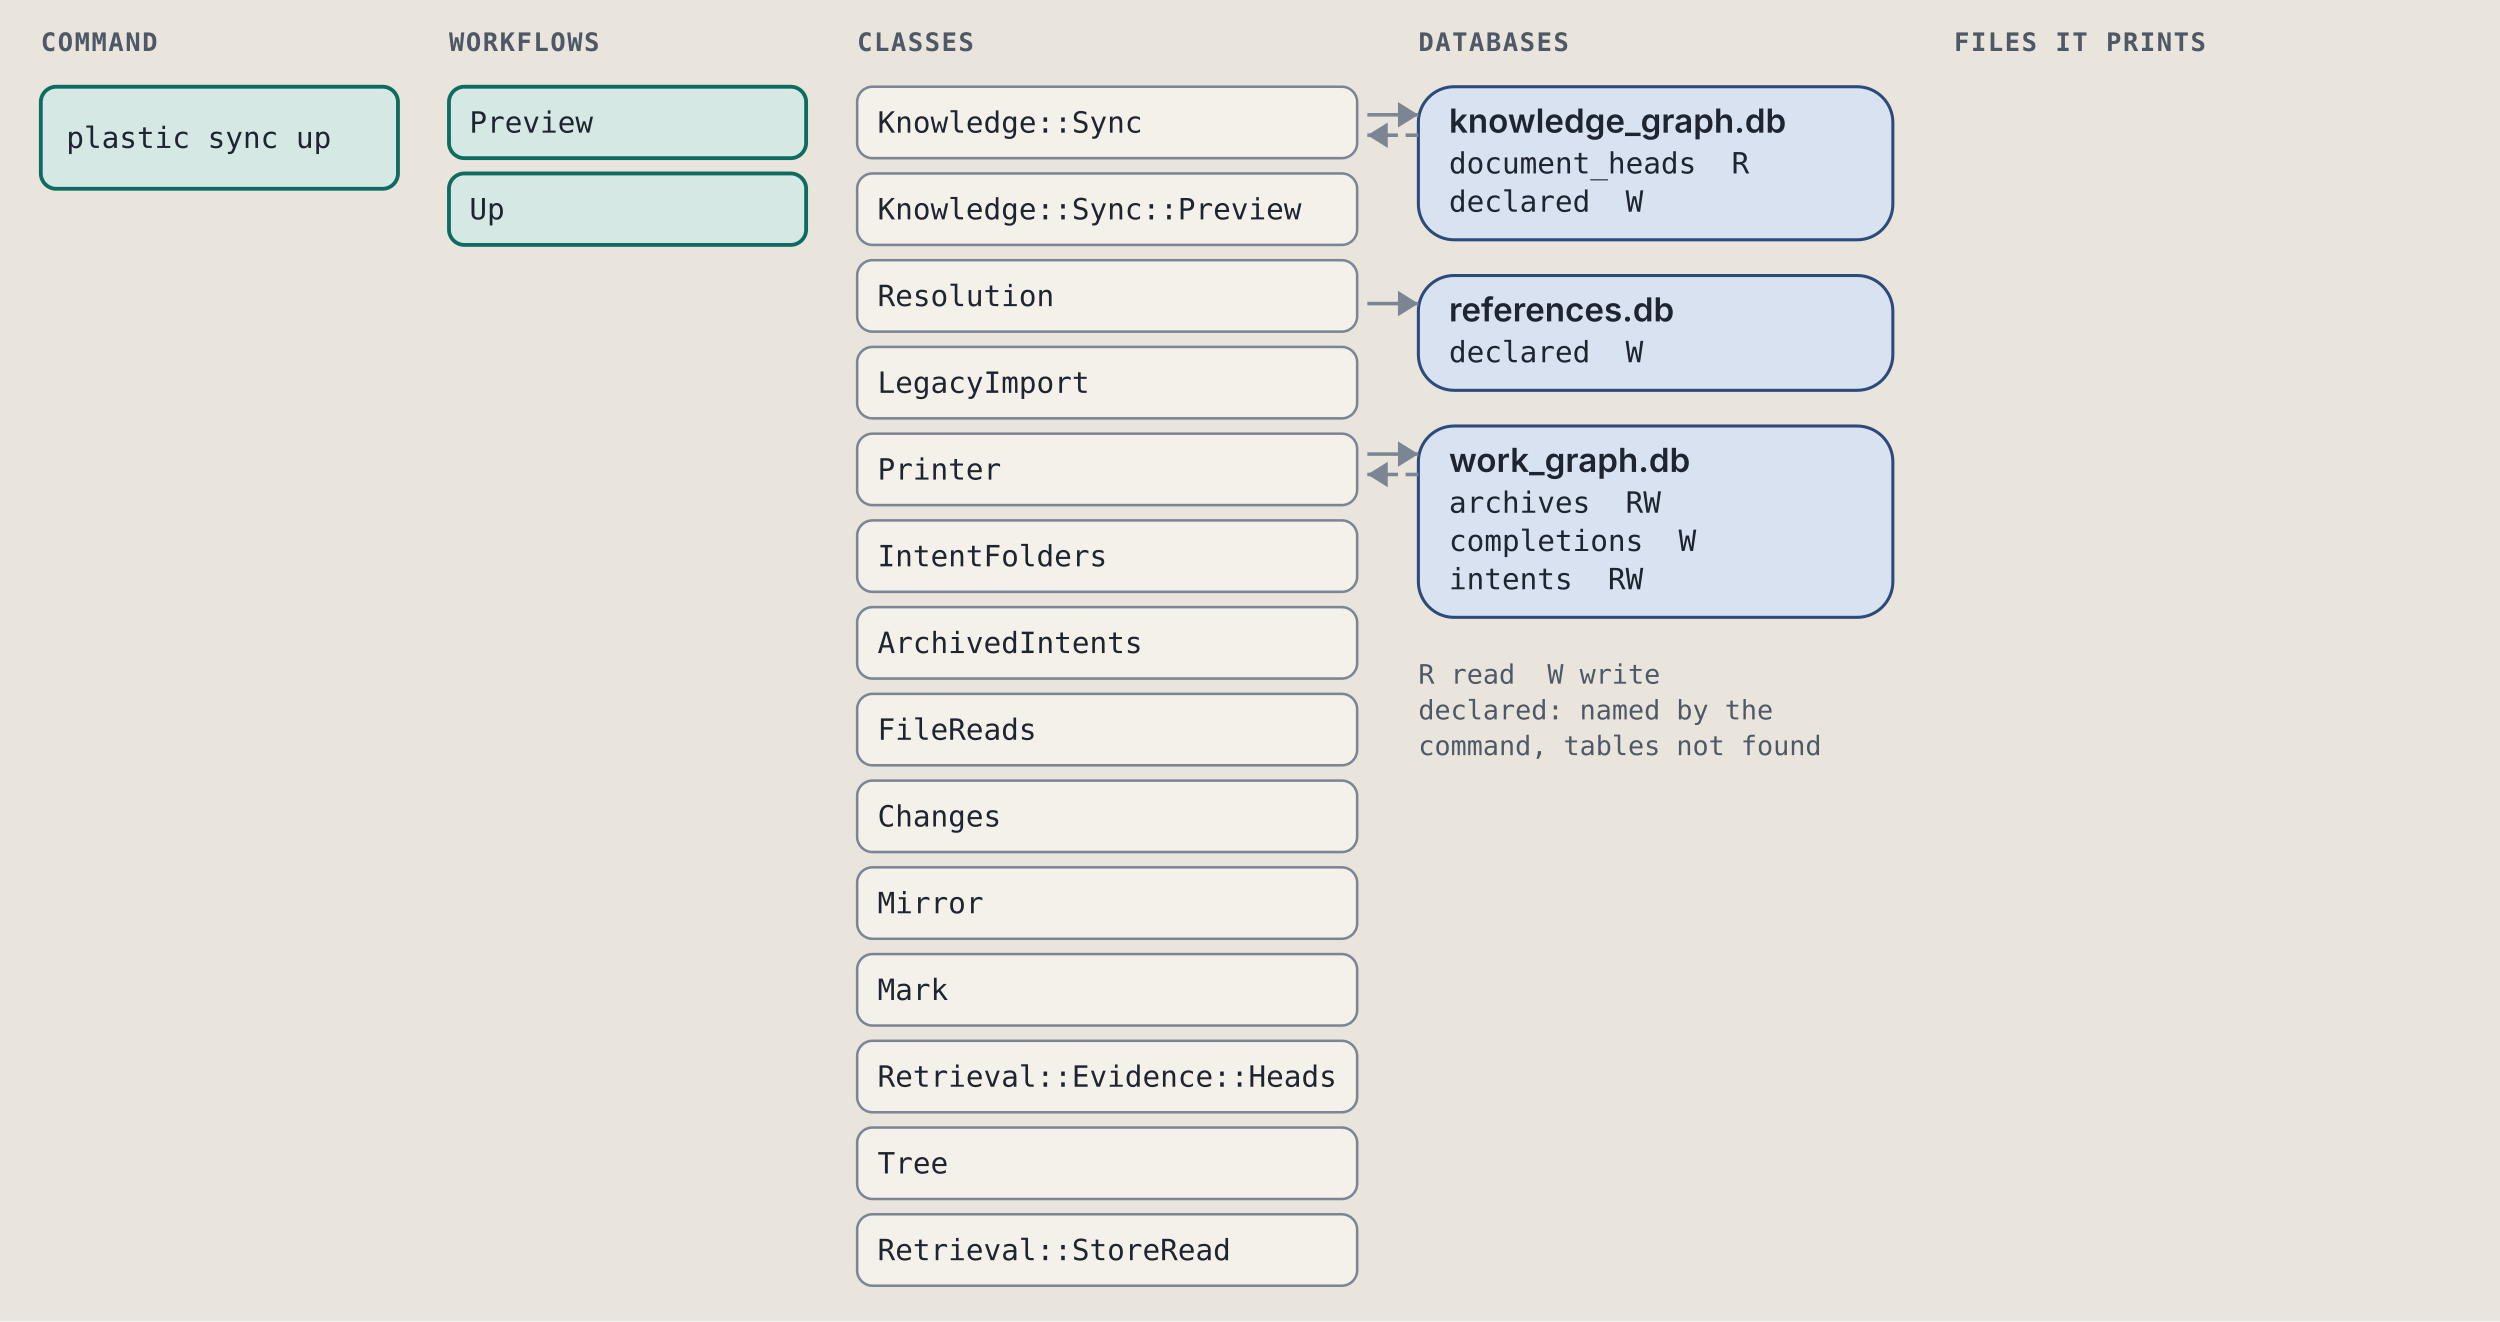
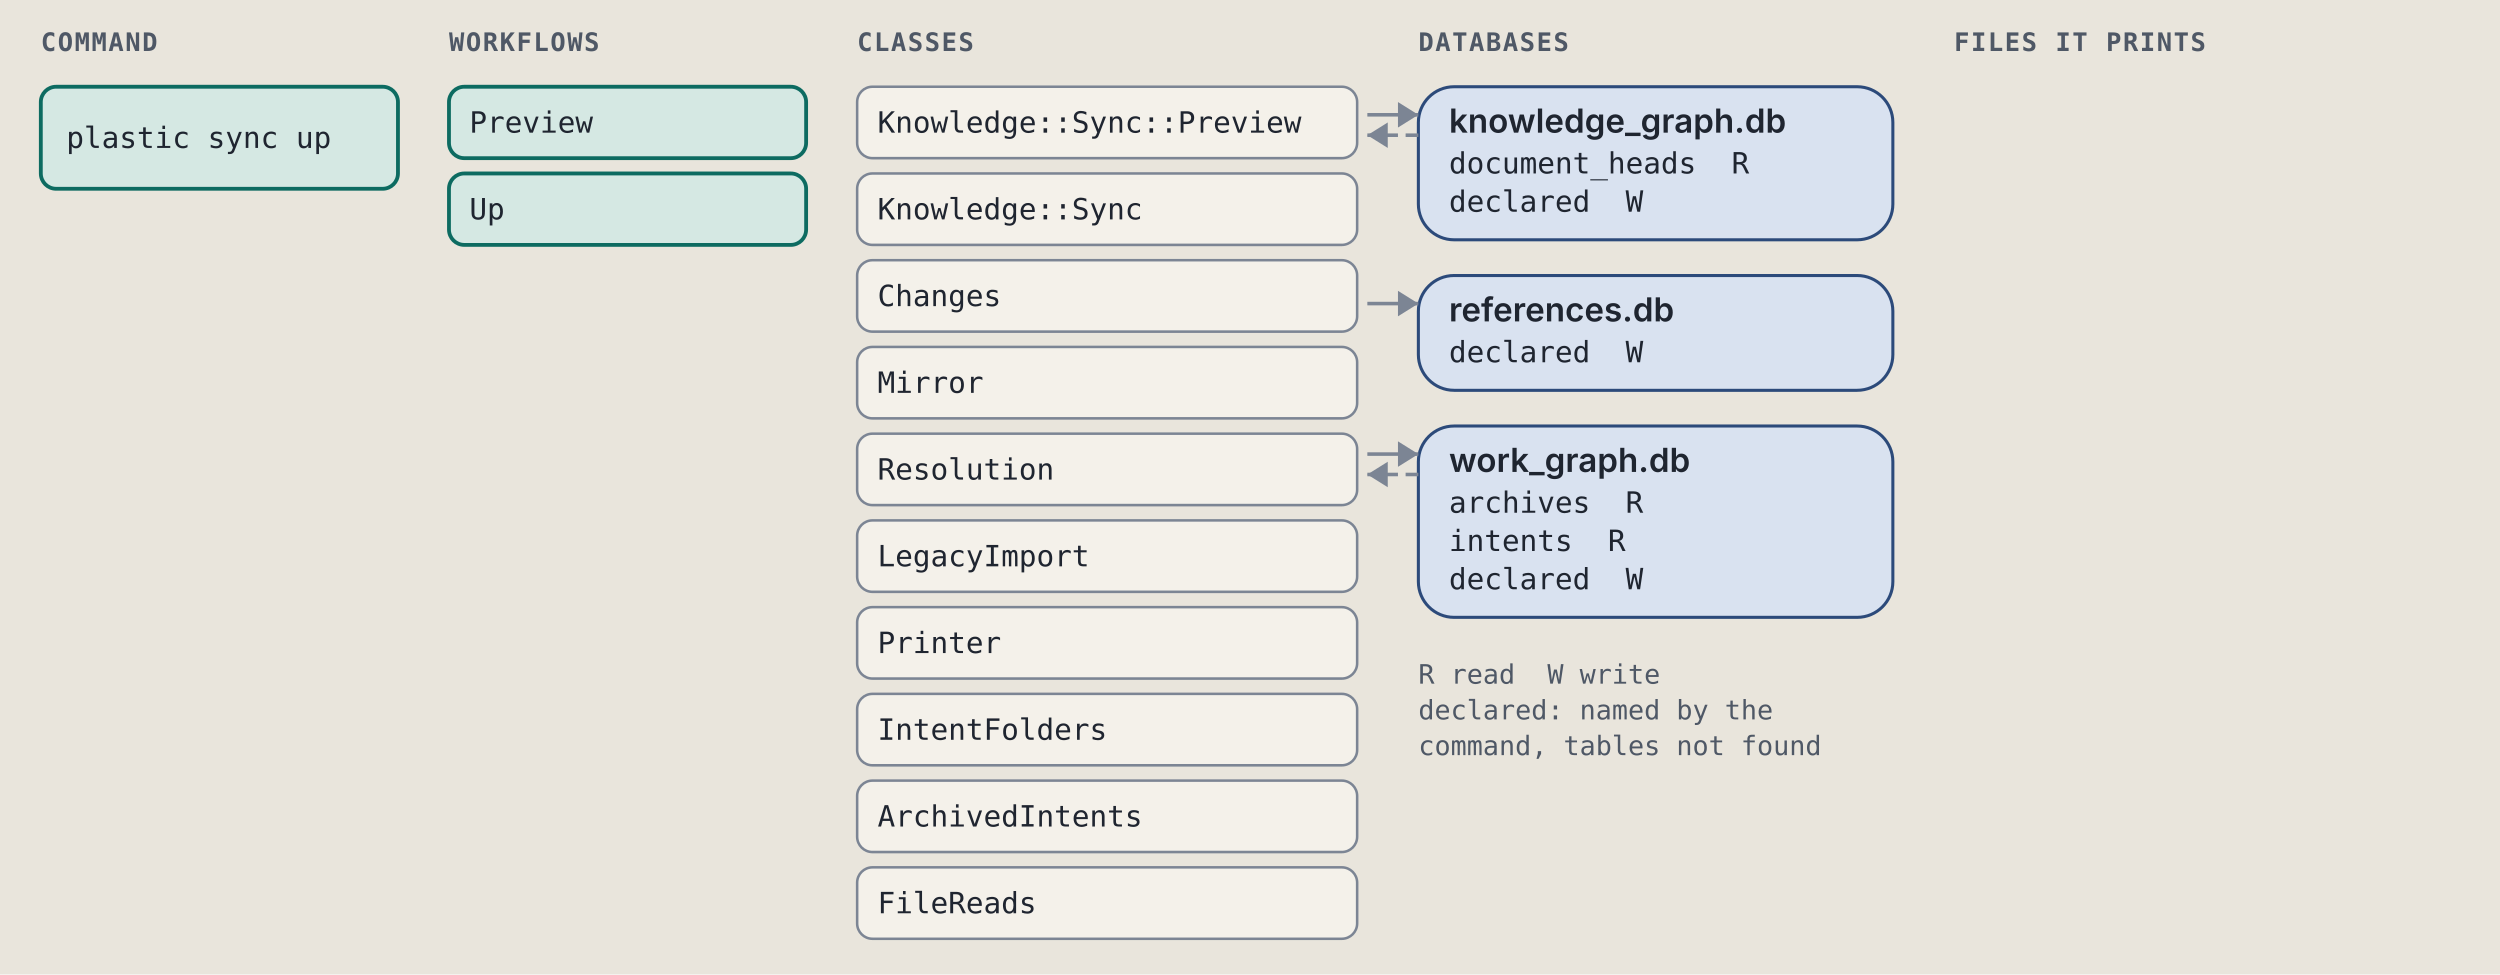
- <svg xmlns="http://www.w3.org/2000/svg" viewBox="0 0 980 518" width="980" height="518" role="img" xml:space="preserve">
+ <svg xmlns="http://www.w3.org/2000/svg" viewBox="0 0 980 382" width="980" height="382" role="img" xml:space="preserve">
  <style>.ground { fill: #e9e5dc; }
.card { fill: #f4f1ea; stroke: #7c8594; stroke-width: 1; }
.lane-code { fill: #d5e8e3; stroke: #0d6b61; stroke-width: 1.5; }
.lane-agent { fill: #f1e2c7; stroke: #9a5508; stroke-width: 1.5; }
.stop-refusal { fill: #e4dcf5; stroke: #5b35b0; stroke-width: 1.2; }
.stop-failure { fill: #f4d9d4; stroke: #a8261b; stroke-width: 1.2; }
.end { fill: #d9e2f0; stroke: #2c4a7a; stroke-width: 1.2; }
.wire { fill: none; stroke: #7c8594; stroke-width: 1.4; }
.wire-read { fill: none; stroke: #7c8594; stroke-width: 1.4; stroke-dasharray: 5 3; }
.wire-refusal { fill: none; stroke: #5b35b0; stroke-width: 1.2; stroke-dasharray: 4 3; }
.wire-failure { fill: none; stroke: #a8261b; stroke-width: 1.2; stroke-dasharray: 4 3; }
.head { fill: #7c8594; }
.t { fill: #1f2530; font: 12px "IBM Plex Sans", system-ui, -apple-system, "Segoe UI", sans-serif; }
.tb { fill: #1f2530; font: 600 13px "IBM Plex Sans", system-ui, -apple-system, "Segoe UI", sans-serif; }
.tm { fill: #1f2530; font: 11.5px "IBM Plex Mono", ui-monospace, Menlo, Consolas, monospace; }
.tag { font: 600 10px "IBM Plex Mono", ui-monospace, Menlo, Consolas, monospace; letter-spacing: .06em; }
.tag-code { fill: #0d6b61; } .tag-agent { fill: #9a5508; } .tag-refusal { fill: #5b35b0; }
.tag-failure { fill: #a8261b; } .tag-end { fill: #2c4a7a; } .tag-muted { fill: #4f5866; }
.tm.tag-muted { font-size: 10.5px; }
.db { fill: #d9e2f0; stroke: #2c4a7a; stroke-width: 1.2; }
.codebox { fill: #f4f1ea; stroke: #7c8594; stroke-width: 1; }
.cx { fill: #1f2530; font: 12px "IBM Plex Mono", ui-monospace, Menlo, Consolas, monospace; white-space: pre; }
.cx-n { fill: #4f5866; font: 11px "IBM Plex Mono", ui-monospace, Menlo, Consolas, monospace; }
.cx-k { fill: #5b35b0; } .cx-s { fill: #9a5508; } .cx-y { fill: #0d6b61; }
.cx-w { fill: #2c4a7a; font-weight: 600; } .cx-t { fill: #a8261b; } .cx-c { fill: #4f5866; font-style: italic; }
.badge { fill: #2c4a7a; } .badge-t { fill: #e9e5dc; font: 600 11px "IBM Plex Mono", ui-monospace, Menlo, Consolas, monospace; }
.bracket { fill: none; stroke: #2c4a7a; stroke-width: 1.4; }
.term { fill: #16191e; stroke: #7c8594; stroke-width: 1; }
.term-t { fill: #e6e2d8; font: 12px "IBM Plex Mono", ui-monospace, Menlo, Consolas, monospace; }
.term-p { fill: #8fd18f; font: 12px "IBM Plex Mono", ui-monospace, Menlo, Consolas, monospace; }
.term-m { fill: #a3abb6; font: 12px "IBM Plex Mono", ui-monospace, Menlo, Consolas, monospace; }
.big { font: 700 36px "IBM Plex Mono", ui-monospace, Menlo, Consolas, monospace; }

@media (prefers-color-scheme: dark) {
.ground { fill: #171a1f; }
.card { fill: #20242b; stroke: #8a93a2; stroke-width: 1; }
.lane-code { fill: #173a36; stroke: #5cc4b4; stroke-width: 1.5; }
.lane-agent { fill: #3d2e17; stroke: #e5a95a; stroke-width: 1.5; }
.stop-refusal { fill: #2d2445; stroke: #b59cf2; stroke-width: 1.2; }
.stop-failure { fill: #45211e; stroke: #f2958a; stroke-width: 1.2; }
.end { fill: #1f2c42; stroke: #97b6e8; stroke-width: 1.2; }
.wire { fill: none; stroke: #8a93a2; stroke-width: 1.4; }
.wire-read { fill: none; stroke: #8a93a2; stroke-width: 1.4; stroke-dasharray: 5 3; }
.wire-refusal { fill: none; stroke: #b59cf2; stroke-width: 1.2; stroke-dasharray: 4 3; }
.wire-failure { fill: none; stroke: #f2958a; stroke-width: 1.2; stroke-dasharray: 4 3; }
.head { fill: #8a93a2; }
.t { fill: #e8e4da; font: 12px "IBM Plex Sans", system-ui, -apple-system, "Segoe UI", sans-serif; }
.tb { fill: #e8e4da; font: 600 13px "IBM Plex Sans", system-ui, -apple-system, "Segoe UI", sans-serif; }
.tm { fill: #e8e4da; font: 11.5px "IBM Plex Mono", ui-monospace, Menlo, Consolas, monospace; }
.tag { font: 600 10px "IBM Plex Mono", ui-monospace, Menlo, Consolas, monospace; letter-spacing: .06em; }
.tag-code { fill: #5cc4b4; } .tag-agent { fill: #e5a95a; } .tag-refusal { fill: #b59cf2; }
.tag-failure { fill: #f2958a; } .tag-end { fill: #97b6e8; } .tag-muted { fill: #b3b9c3; }
.tm.tag-muted { font-size: 10.5px; }
.db { fill: #1f2c42; stroke: #97b6e8; stroke-width: 1.2; }
.codebox { fill: #20242b; stroke: #8a93a2; stroke-width: 1; }
.cx { fill: #e8e4da; font: 12px "IBM Plex Mono", ui-monospace, Menlo, Consolas, monospace; white-space: pre; }
.cx-n { fill: #b3b9c3; font: 11px "IBM Plex Mono", ui-monospace, Menlo, Consolas, monospace; }
.cx-k { fill: #b59cf2; } .cx-s { fill: #e5a95a; } .cx-y { fill: #5cc4b4; }
.cx-w { fill: #97b6e8; font-weight: 600; } .cx-t { fill: #f2958a; } .cx-c { fill: #b3b9c3; font-style: italic; }
.badge { fill: #97b6e8; } .badge-t { fill: #171a1f; font: 600 11px "IBM Plex Mono", ui-monospace, Menlo, Consolas, monospace; }
.bracket { fill: none; stroke: #97b6e8; stroke-width: 1.4; }
.term { fill: #16191e; stroke: #8a93a2; stroke-width: 1; }
.term-t { fill: #e6e2d8; font: 12px "IBM Plex Mono", ui-monospace, Menlo, Consolas, monospace; }
.term-p { fill: #8fd18f; font: 12px "IBM Plex Mono", ui-monospace, Menlo, Consolas, monospace; }
.term-m { fill: #a3abb6; font: 12px "IBM Plex Mono", ui-monospace, Menlo, Consolas, monospace; }
.big { font: 700 36px "IBM Plex Mono", ui-monospace, Menlo, Consolas, monospace; }
}</style>
  <rect width="100%" height="100%" class="ground" />
  <text x="16" y="20" class="tag tag-muted" text-anchor="start">COMMAND</text>
  <text x="176" y="20" class="tag tag-muted" text-anchor="start">WORKFLOWS</text>
  <text x="336" y="20" class="tag tag-muted" text-anchor="start">CLASSES</text>
  <text x="556" y="20" class="tag tag-muted" text-anchor="start">DATABASES</text>
  <text x="766" y="20" class="tag tag-muted" text-anchor="start">FILES IT PRINTS</text>
  <rect x="16" y="34" width="140" height="40" rx="6" class="lane-code" />
  <text x="26" y="58" class="tm" text-anchor="start">plastic sync up</text>
  <rect x="176" y="34" width="140" height="28" rx="6" class="lane-code" />
  <text x="184" y="52" class="tm" text-anchor="start">Preview</text>
  <rect x="176" y="68" width="140" height="28" rx="6" class="lane-code" />
  <text x="184" y="86" class="tm" text-anchor="start">Up</text>
  <rect x="336" y="34" width="196" height="28" rx="6" class="card" />
-   <text x="344" y="52" class="tm" text-anchor="start">Knowledge::Sync</text>
+   <text x="344" y="52" class="tm" text-anchor="start">Knowledge::Sync::Preview</text>
  <rect x="336" y="68" width="196" height="28" rx="6" class="card" />
-   <text x="344" y="86" class="tm" text-anchor="start">Knowledge::Sync::Preview</text>
+   <text x="344" y="86" class="tm" text-anchor="start">Knowledge::Sync</text>
  <rect x="336" y="102" width="196" height="28" rx="6" class="card" />
-   <text x="344" y="120" class="tm" text-anchor="start">Resolution</text>
+   <text x="344" y="120" class="tm" text-anchor="start">Changes</text>
  <rect x="336" y="136" width="196" height="28" rx="6" class="card" />
-   <text x="344" y="154" class="tm" text-anchor="start">LegacyImport</text>
+   <text x="344" y="154" class="tm" text-anchor="start">Mirror</text>
  <rect x="336" y="170" width="196" height="28" rx="6" class="card" />
-   <text x="344" y="188" class="tm" text-anchor="start">Printer</text>
+   <text x="344" y="188" class="tm" text-anchor="start">Resolution</text>
  <rect x="336" y="204" width="196" height="28" rx="6" class="card" />
-   <text x="344" y="222" class="tm" text-anchor="start">IntentFolders</text>
+   <text x="344" y="222" class="tm" text-anchor="start">LegacyImport</text>
  <rect x="336" y="238" width="196" height="28" rx="6" class="card" />
-   <text x="344" y="256" class="tm" text-anchor="start">ArchivedIntents</text>
+   <text x="344" y="256" class="tm" text-anchor="start">Printer</text>
  <rect x="336" y="272" width="196" height="28" rx="6" class="card" />
-   <text x="344" y="290" class="tm" text-anchor="start">FileReads</text>
+   <text x="344" y="290" class="tm" text-anchor="start">IntentFolders</text>
  <rect x="336" y="306" width="196" height="28" rx="6" class="card" />
-   <text x="344" y="324" class="tm" text-anchor="start">Changes</text>
+   <text x="344" y="324" class="tm" text-anchor="start">ArchivedIntents</text>
  <rect x="336" y="340" width="196" height="28" rx="6" class="card" />
-   <text x="344" y="358" class="tm" text-anchor="start">Mirror</text>
-   <rect x="336" y="374" width="196" height="28" rx="6" class="card" />
-   <text x="344" y="392" class="tm" text-anchor="start">Mark</text>
-   <rect x="336" y="408" width="196" height="28" rx="6" class="card" />
-   <text x="344" y="426" class="tm" text-anchor="start">Retrieval::Evidence::Heads</text>
-   <rect x="336" y="442" width="196" height="28" rx="6" class="card" />
-   <text x="344" y="460" class="tm" text-anchor="start">Tree</text>
-   <rect x="336" y="476" width="196" height="28" rx="6" class="card" />
-   <text x="344" y="494" class="tm" text-anchor="start">Retrieval::StoreRead</text>
+   <text x="344" y="358" class="tm" text-anchor="start">FileReads</text>
  <rect x="556" y="34" width="186" height="60" rx="14" class="db" />
  <text x="568" y="52" class="tb" text-anchor="start">knowledge_graph.db</text>
  <text x="568" y="68" class="tm" text-anchor="start">document_heads  R</text>
  <text x="568" y="83" class="tm" text-anchor="start">declared  W</text>
  <path d="M 536 45 L 556 45" class="wire" />
  <path d="M 548 40 L 556 45 L 548 50 Z" class="head" />
  <path d="M 556 53 L 536 53" class="wire-read" />
  <path d="M 544 48 L 536 53 L 544 58 Z" class="head" />
  <rect x="556" y="108" width="186" height="45" rx="14" class="db" />
  <text x="568" y="126" class="tb" text-anchor="start">references.db</text>
  <text x="568" y="142" class="tm" text-anchor="start">declared  W</text>
  <path d="M 536 119 L 556 119" class="wire" />
  <path d="M 548 114 L 556 119 L 548 124 Z" class="head" />
  <rect x="556" y="167" width="186" height="75" rx="14" class="db" />
  <text x="568" y="185" class="tb" text-anchor="start">work_graph.db</text>
-   <text x="568" y="201" class="tm" text-anchor="start">archives  RW</text>
-   <text x="568" y="216" class="tm" text-anchor="start">completions  W</text>
-   <text x="568" y="231" class="tm" text-anchor="start">intents  RW</text>
+   <text x="568" y="201" class="tm" text-anchor="start">archives  R</text>
+   <text x="568" y="216" class="tm" text-anchor="start">intents  R</text>
+   <text x="568" y="231" class="tm" text-anchor="start">declared  W</text>
  <path d="M 536 178 L 556 178" class="wire" />
  <path d="M 548 173 L 556 178 L 548 183 Z" class="head" />
  <path d="M 556 186 L 536 186" class="wire-read" />
  <path d="M 544 181 L 536 186 L 544 191 Z" class="head" />
  <text x="556" y="268" class="tm tag-muted" text-anchor="start">R read  W write</text>
  <text x="556" y="282" class="tm tag-muted" text-anchor="start">declared: named by the</text>
  <text x="556" y="296" class="tm tag-muted" text-anchor="start">command, tables not found</text>
</svg>
